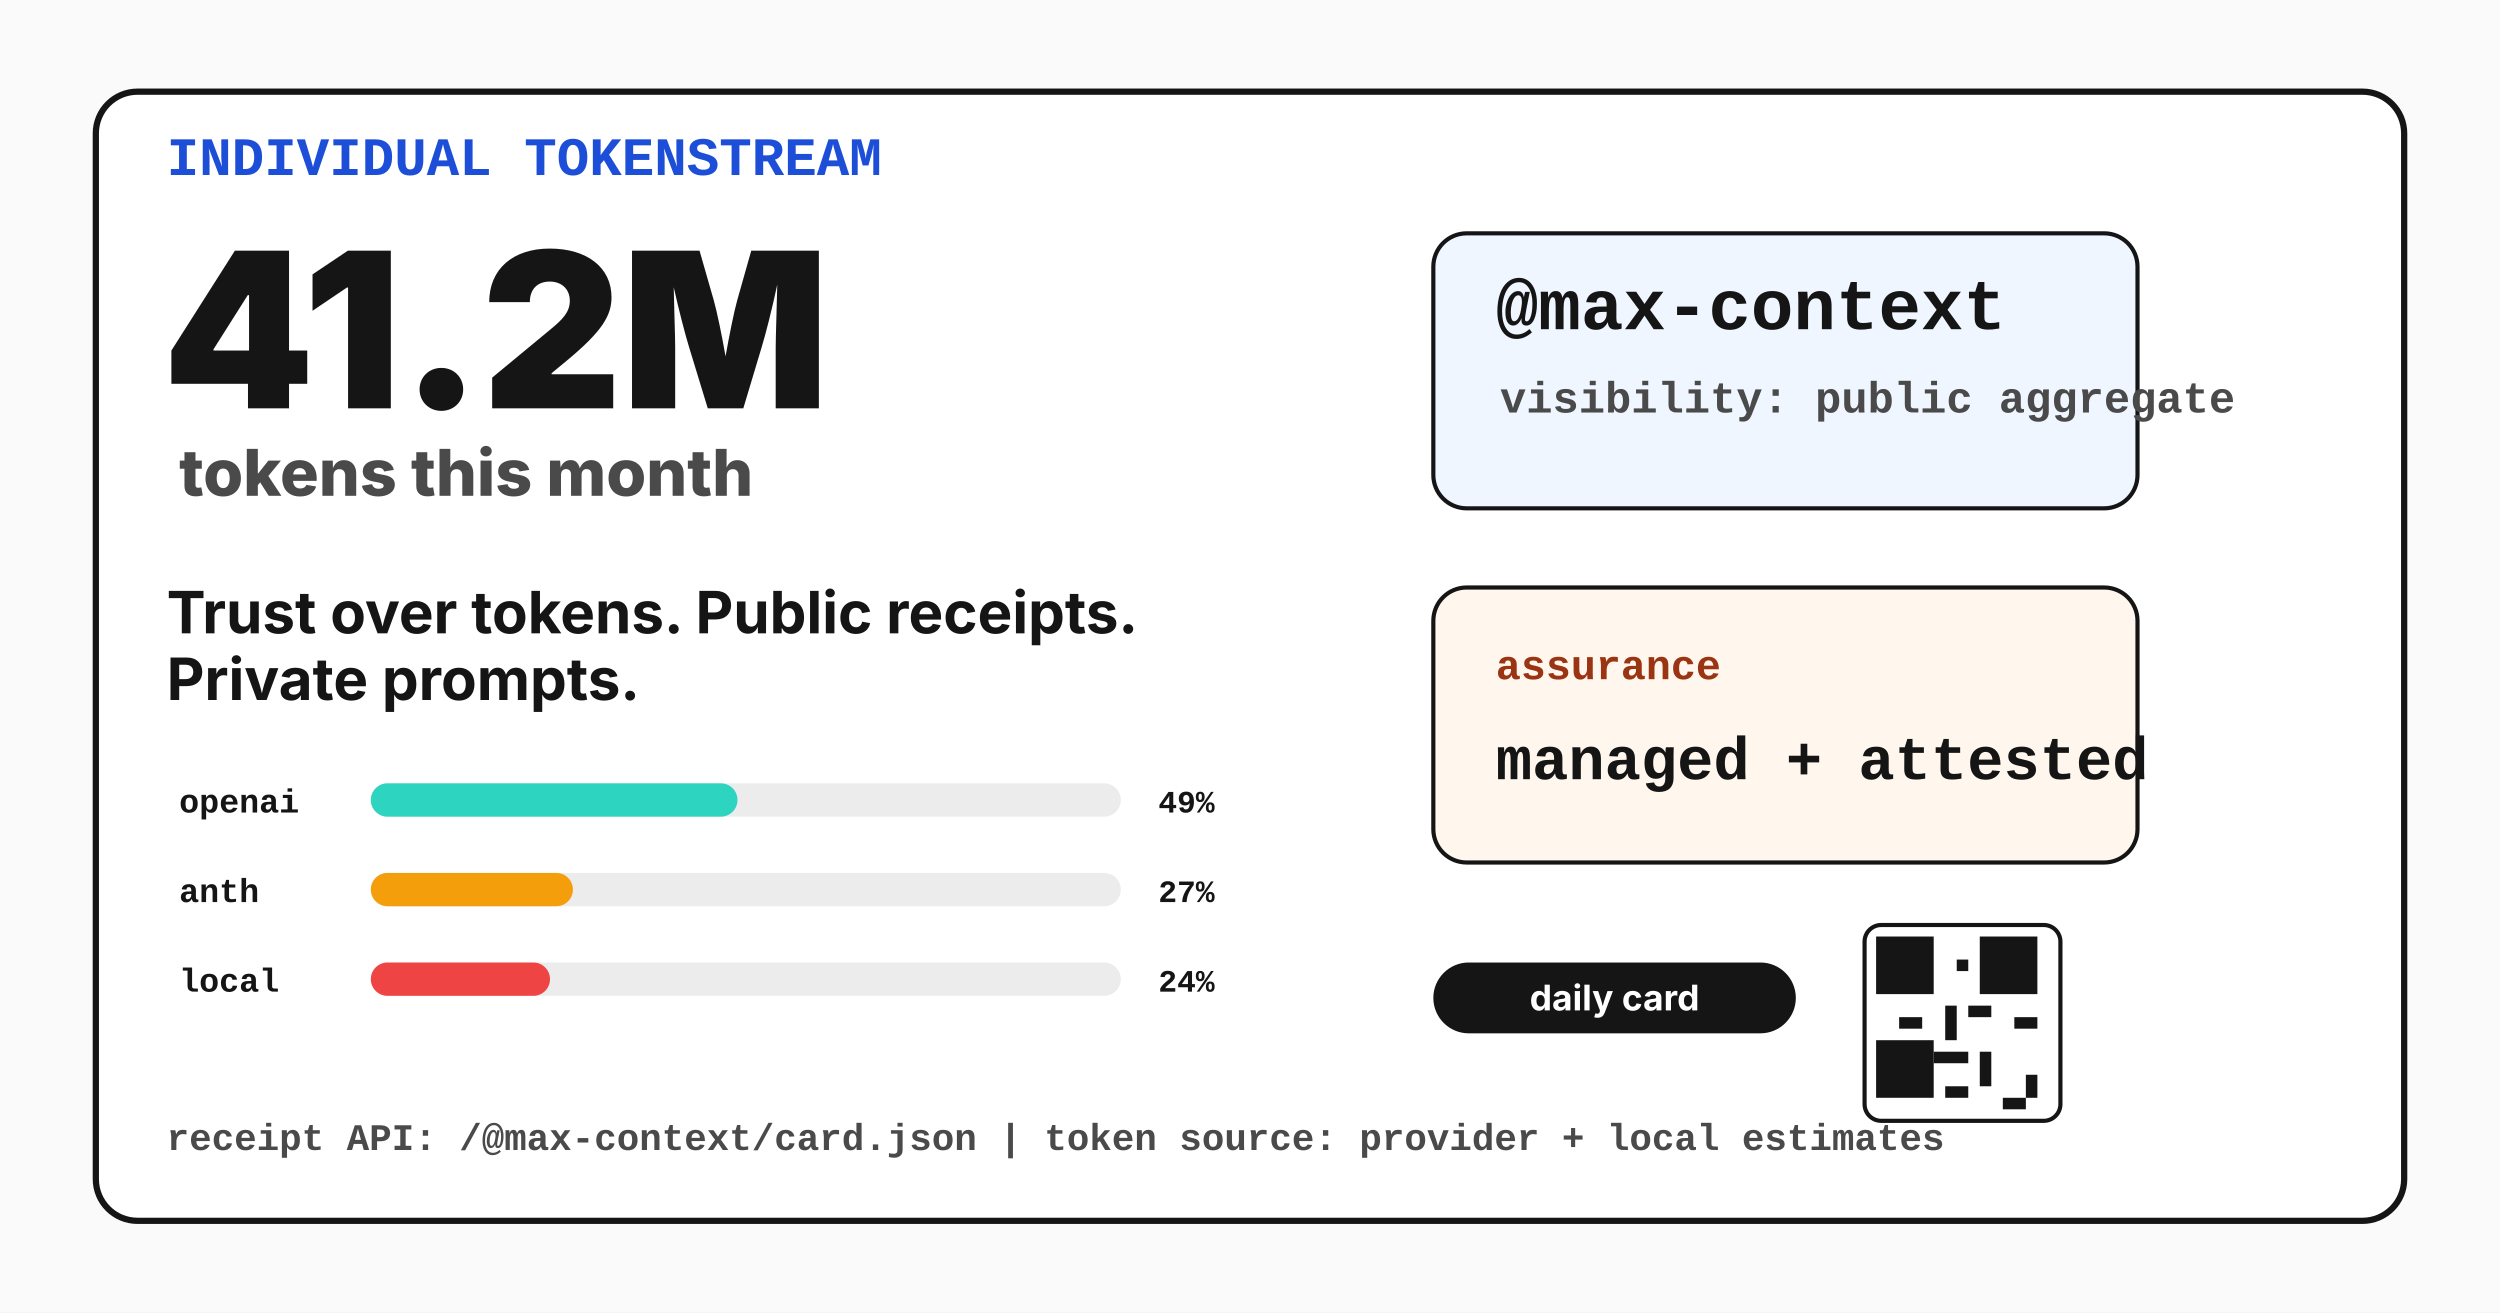
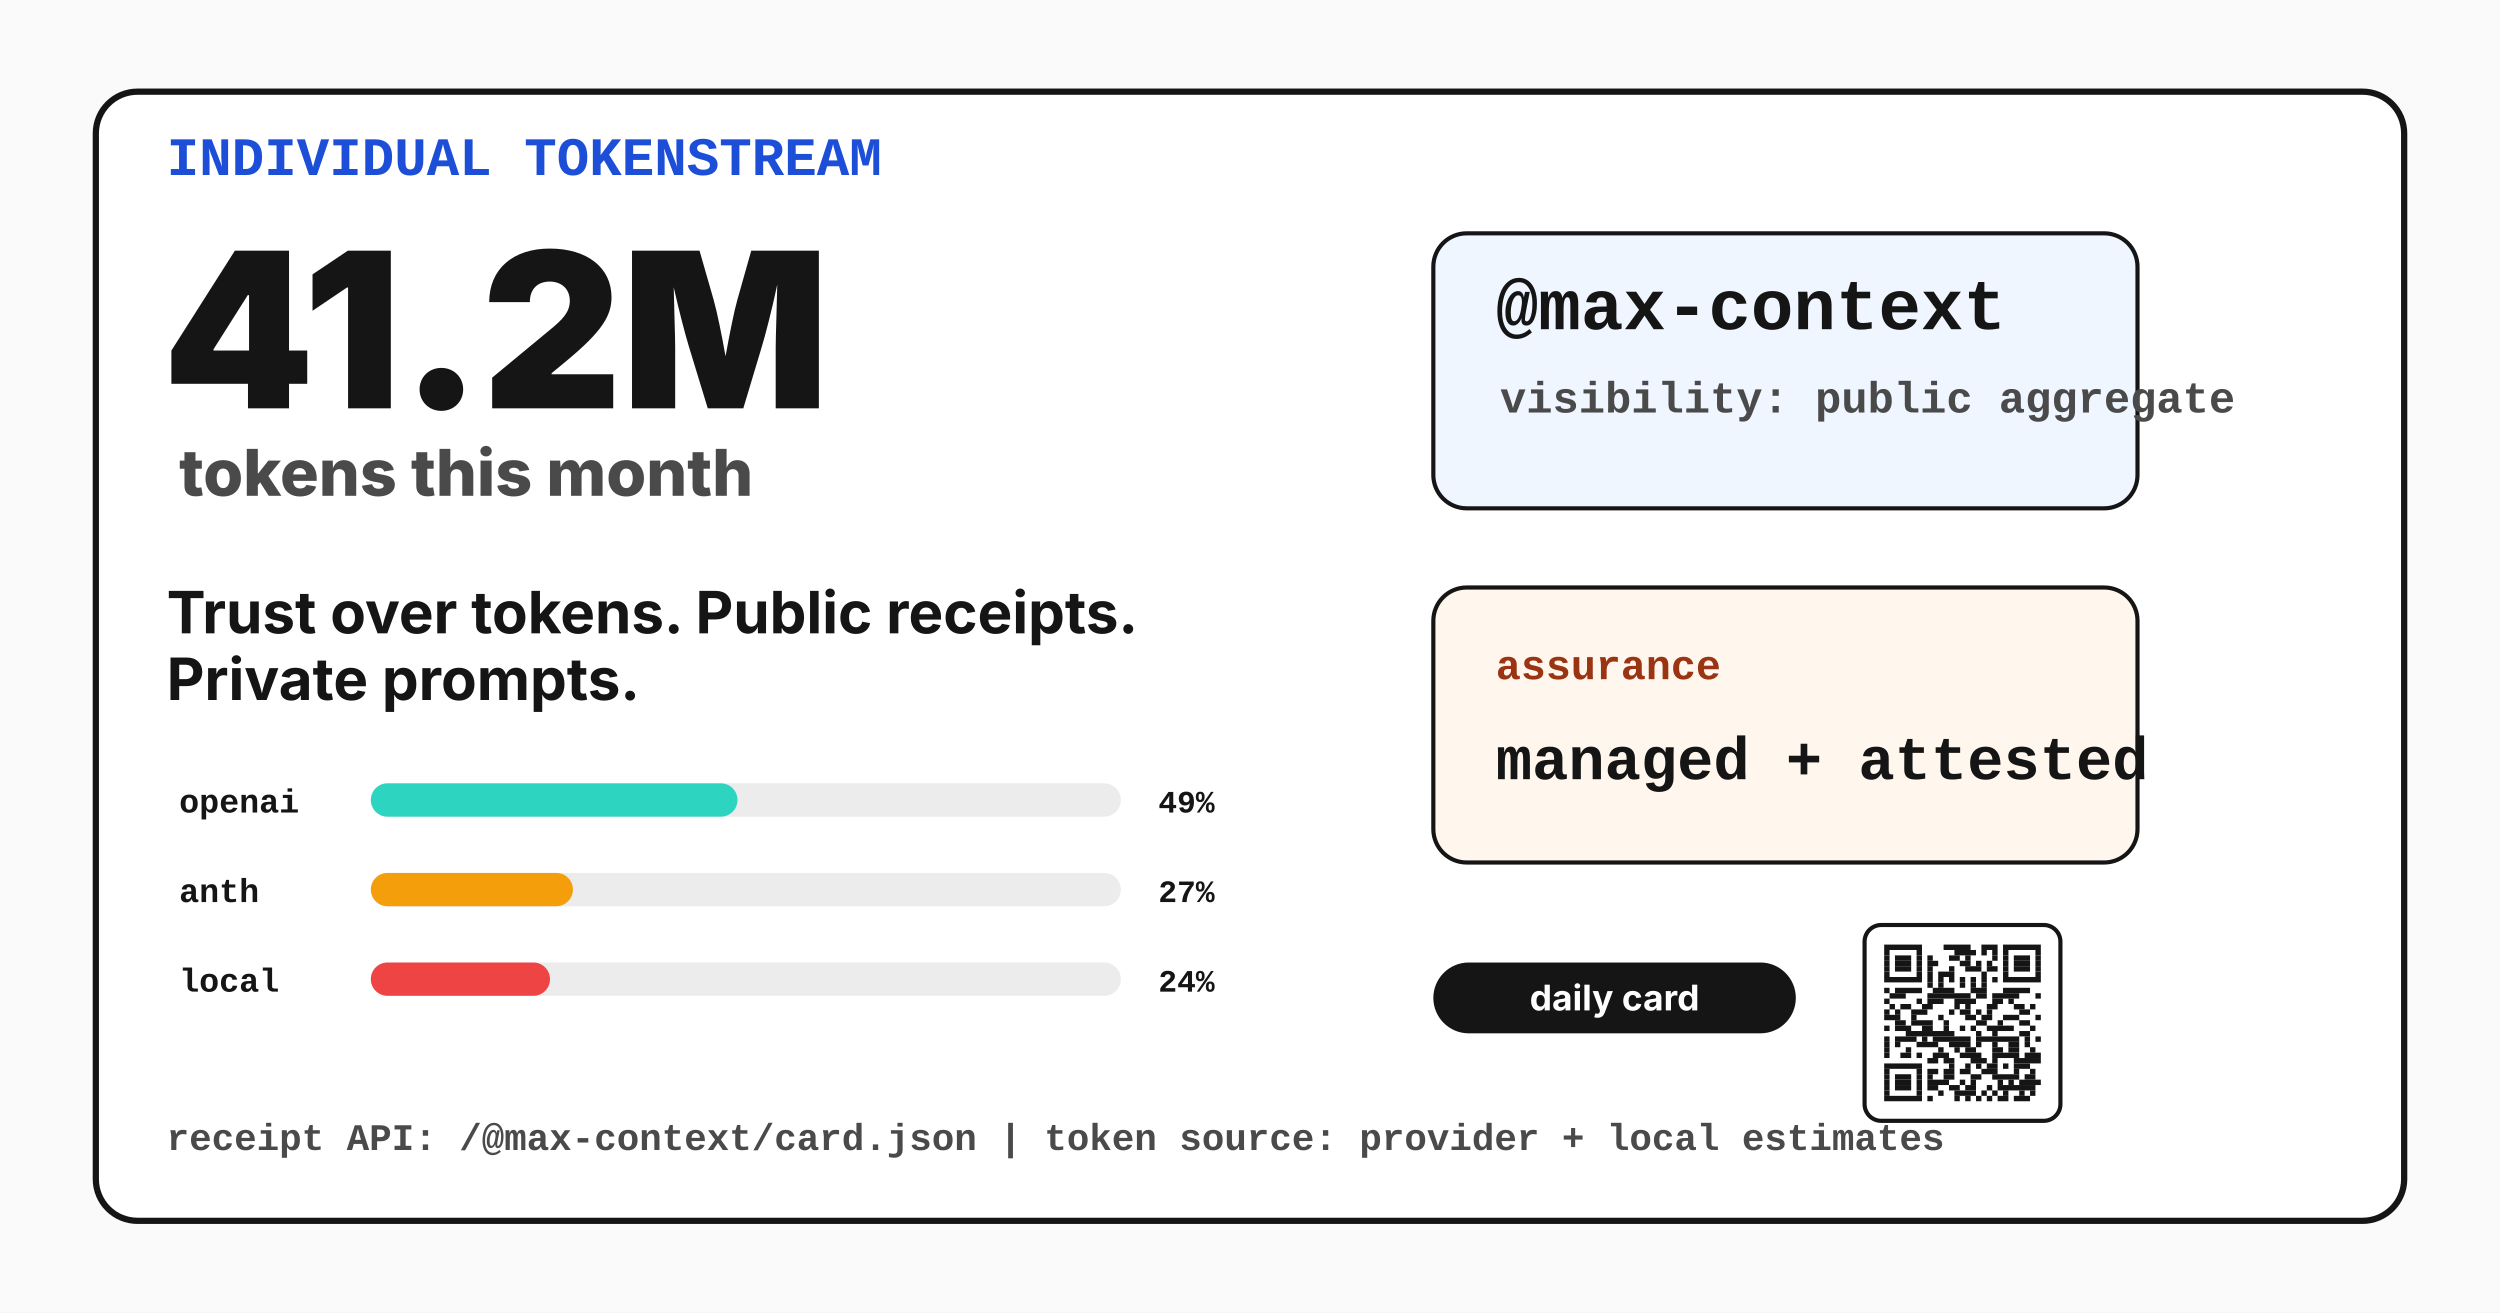
<svg xmlns="http://www.w3.org/2000/svg" width="1200" height="630" viewBox="0 0 1200 630" role="img" aria-labelledby="title desc">
  <defs />
  <rect x="0" y="0" width="1200" height="630" rx="0" fill="#fafafa" stroke="none" stroke-width="1" opacity="1" />
  <rect x="46" y="44" width="1108" height="542" rx="20" fill="#ffffff" stroke="#151515" stroke-width="3" opacity="1" />
  <text x="80" y="84" fill="#1d4ed8" font-family="SFMono-Regular, ui-monospace, Consolas, Liberation Mono, monospace" font-size="26" font-weight="950" text-anchor="start">INDIVIDUAL TOKENSTREAM</text>
  <text x="78" y="196" fill="#151515" font-family="Inter, ui-sans-serif, system-ui, -apple-system, BlinkMacSystemFont, Segoe UI, sans-serif" font-size="104" font-weight="950" text-anchor="start">41.2M</text>
  <text x="86" y="238" fill="#4a4a4a" font-family="Inter, ui-sans-serif, system-ui, -apple-system, BlinkMacSystemFont, Segoe UI, sans-serif" font-size="31" font-weight="800" text-anchor="start">tokens this month</text>
  <text x="80" y="304" fill="#151515" font-family="Inter, ui-sans-serif, system-ui, -apple-system, BlinkMacSystemFont, Segoe UI, sans-serif" font-size="28" font-weight="750" text-anchor="start">Trust over tokens. Public receipts.</text>
  <text x="80" y="336" fill="#151515" font-family="Inter, ui-sans-serif, system-ui, -apple-system, BlinkMacSystemFont, Segoe UI, sans-serif" font-size="28" font-weight="750" text-anchor="start">Private prompts.</text>
  <g>
    <text x="86" y="390" fill="#151515" font-family="SFMono-Regular, ui-monospace, Consolas, Liberation Mono, monospace" font-size="16" font-weight="750" text-anchor="start">openai</text>
    <rect x="178" y="376" width="360" height="16" rx="8" fill="#ececec" stroke="none" stroke-width="1" opacity="1" />
    <rect x="178" y="376" width="176" height="16" rx="8" fill="#2dd4bf" stroke="none" stroke-width="1" opacity="1" />
    <text x="556" y="390" fill="#151515" font-family="SFMono-Regular, ui-monospace, Consolas, Liberation Mono, monospace" font-size="15" font-weight="700" text-anchor="start">49%</text>
    <text x="86" y="433" fill="#151515" font-family="SFMono-Regular, ui-monospace, Consolas, Liberation Mono, monospace" font-size="16" font-weight="750" text-anchor="start">anth</text>
    <rect x="178" y="419" width="360" height="16" rx="8" fill="#ececec" stroke="none" stroke-width="1" opacity="1" />
    <rect x="178" y="419" width="97" height="16" rx="8" fill="#f59e0b" stroke="none" stroke-width="1" opacity="1" />
    <text x="556" y="433" fill="#151515" font-family="SFMono-Regular, ui-monospace, Consolas, Liberation Mono, monospace" font-size="15" font-weight="700" text-anchor="start">27%</text>
    <text x="86" y="476" fill="#151515" font-family="SFMono-Regular, ui-monospace, Consolas, Liberation Mono, monospace" font-size="16" font-weight="750" text-anchor="start">local</text>
    <rect x="178" y="462" width="360" height="16" rx="8" fill="#ececec" stroke="none" stroke-width="1" opacity="1" />
    <rect x="178" y="462" width="86" height="16" rx="8" fill="#ef4444" stroke="none" stroke-width="1" opacity="1" />
    <text x="556" y="476" fill="#151515" font-family="SFMono-Regular, ui-monospace, Consolas, Liberation Mono, monospace" font-size="15" font-weight="700" text-anchor="start">24%</text>
  </g>
  <rect x="688" y="112" width="338" height="132" rx="16" fill="#eff6ff" stroke="#151515" stroke-width="2" opacity="1" />
  <text x="718" y="158" fill="#151515" font-family="SFMono-Regular, ui-monospace, Consolas, Liberation Mono, monospace" font-size="34" font-weight="950" text-anchor="start">@max-context</text>
  <text x="720" y="198" fill="#4a4a4a" font-family="SFMono-Regular, ui-monospace, Consolas, Liberation Mono, monospace" font-size="21" font-weight="750" text-anchor="start">visibility: public aggregate</text>
  <rect x="688" y="282" width="338" height="132" rx="16" fill="#fff7ed" stroke="#151515" stroke-width="2" opacity="1" />
  <text x="718" y="326" fill="#9a3412" font-family="SFMono-Regular, ui-monospace, Consolas, Liberation Mono, monospace" font-size="20" font-weight="850" text-anchor="start">assurance</text>
  <text x="718" y="374" fill="#151515" font-family="SFMono-Regular, ui-monospace, Consolas, Liberation Mono, monospace" font-size="29" font-weight="950" text-anchor="start">managed + attested</text>
  <g transform="translate(895 444)">
    <rect x="0" y="0" width="94" height="94" rx="8" fill="#fff" stroke="#151515" stroke-width="2" opacity="1" />
-     <rect x="5.529" y="5.529" width="27.647" height="27.647" rx="0" fill="#151515" stroke="none" stroke-width="1" opacity="1" />
-     <rect x="11.059" y="11.059" width="16.588" height="16.588" rx="0" fill="#151515" stroke="none" stroke-width="1" opacity="1" />
-     <rect x="55.294" y="5.529" width="27.647" height="27.647" rx="0" fill="#151515" stroke="none" stroke-width="1" opacity="1" />
-     <rect x="60.824" y="11.059" width="16.588" height="16.588" rx="0" fill="#151515" stroke="none" stroke-width="1" opacity="1" />
-     <rect x="5.529" y="55.294" width="27.647" height="27.647" rx="0" fill="#151515" stroke="none" stroke-width="1" opacity="1" />
-     <rect x="11.059" y="60.824" width="16.588" height="16.588" rx="0" fill="#151515" stroke="none" stroke-width="1" opacity="1" />
-     <rect x="38.706" y="38.706" width="5.529" height="16.588" rx="0" fill="#151515" stroke="none" stroke-width="1" opacity="1" />
-     <rect x="49.765" y="38.706" width="11.059" height="5.529" rx="0" fill="#151515" stroke="none" stroke-width="1" opacity="1" />
-     <rect x="33.176" y="60.824" width="16.588" height="5.529" rx="0" fill="#151515" stroke="none" stroke-width="1" opacity="1" />
-     <rect x="55.294" y="60.824" width="5.529" height="16.588" rx="0" fill="#151515" stroke="none" stroke-width="1" opacity="1" />
-     <rect x="71.882" y="44.235" width="11.059" height="5.529" rx="0" fill="#151515" stroke="none" stroke-width="1" opacity="1" />
-     <rect x="38.706" y="77.412" width="11.059" height="5.529" rx="0" fill="#151515" stroke="none" stroke-width="1" opacity="1" />
-     <rect x="77.412" y="71.882" width="5.529" height="11.059" rx="0" fill="#151515" stroke="none" stroke-width="1" opacity="1" />
-     <rect x="44.235" y="16.588" width="5.529" height="5.529" rx="0" fill="#151515" stroke="none" stroke-width="1" opacity="1" />
-     <rect x="16.588" y="44.235" width="11.059" height="5.529" rx="0" fill="#151515" stroke="none" stroke-width="1" opacity="1" />
-     <rect x="66.353" y="82.941" width="11.059" height="5.529" rx="0" fill="#151515" stroke="none" stroke-width="1" opacity="1" />
+     <rect x="9.4" y="9.4" width="18.152" height="2.593" fill="#151515" />
+     <rect x="37.924" y="9.4" width="12.966" height="2.593" fill="#151515" />
+     <rect x="56.076" y="9.4" width="7.779" height="2.593" fill="#151515" />
+     <rect x="66.448" y="9.4" width="18.152" height="2.593" fill="#151515" />
+     <rect x="9.4" y="11.993" width="2.593" height="2.593" fill="#151515" />
+     <rect x="24.959" y="11.993" width="2.593" height="2.593" fill="#151515" />
+     <rect x="43.11" y="11.993" width="10.372" height="2.593" fill="#151515" />
+     <rect x="56.076" y="11.993" width="2.593" height="2.593" fill="#151515" />
+     <rect x="61.262" y="11.993" width="2.593" height="2.593" fill="#151515" />
+     <rect x="66.448" y="11.993" width="2.593" height="2.593" fill="#151515" />
+     <rect x="82.007" y="11.993" width="2.593" height="2.593" fill="#151515" />
+     <rect x="9.4" y="14.586" width="2.593" height="2.593" fill="#151515" />
+     <rect x="14.586" y="14.586" width="7.779" height="2.593" fill="#151515" />
+     <rect x="24.959" y="14.586" width="2.593" height="2.593" fill="#151515" />
+     <rect x="30.145" y="14.586" width="2.593" height="2.593" fill="#151515" />
+     <rect x="40.517" y="14.586" width="5.186" height="2.593" fill="#151515" />
+     <rect x="48.297" y="14.586" width="2.593" height="2.593" fill="#151515" />
+     <rect x="61.262" y="14.586" width="2.593" height="2.593" fill="#151515" />
+     <rect x="66.448" y="14.586" width="2.593" height="2.593" fill="#151515" />
+     <rect x="71.634" y="14.586" width="7.779" height="2.593" fill="#151515" />
+     <rect x="82.007" y="14.586" width="2.593" height="2.593" fill="#151515" />
+     <rect x="9.4" y="17.179" width="2.593" height="2.593" fill="#151515" />
+     <rect x="14.586" y="17.179" width="7.779" height="2.593" fill="#151515" />
+     <rect x="24.959" y="17.179" width="2.593" height="2.593" fill="#151515" />
+     <rect x="30.145" y="17.179" width="5.186" height="2.593" fill="#151515" />
+     <rect x="45.703" y="17.179" width="5.186" height="2.593" fill="#151515" />
+     <rect x="53.483" y="17.179" width="2.593" height="2.593" fill="#151515" />
+     <rect x="58.669" y="17.179" width="2.593" height="2.593" fill="#151515" />
+     <rect x="66.448" y="17.179" width="2.593" height="2.593" fill="#151515" />
+     <rect x="71.634" y="17.179" width="7.779" height="2.593" fill="#151515" />
+     <rect x="82.007" y="17.179" width="2.593" height="2.593" fill="#151515" />
+     <rect x="9.4" y="19.772" width="2.593" height="2.593" fill="#151515" />
+     <rect x="14.586" y="19.772" width="7.779" height="2.593" fill="#151515" />
+     <rect x="24.959" y="19.772" width="2.593" height="2.593" fill="#151515" />
+     <rect x="30.145" y="19.772" width="2.593" height="2.593" fill="#151515" />
+     <rect x="40.517" y="19.772" width="2.593" height="2.593" fill="#151515" />
+     <rect x="48.297" y="19.772" width="7.779" height="2.593" fill="#151515" />
+     <rect x="58.669" y="19.772" width="5.186" height="2.593" fill="#151515" />
+     <rect x="66.448" y="19.772" width="2.593" height="2.593" fill="#151515" />
+     <rect x="71.634" y="19.772" width="7.779" height="2.593" fill="#151515" />
+     <rect x="82.007" y="19.772" width="2.593" height="2.593" fill="#151515" />
+     <rect x="9.4" y="22.366" width="2.593" height="2.593" fill="#151515" />
+     <rect x="24.959" y="22.366" width="2.593" height="2.593" fill="#151515" />
+     <rect x="30.145" y="22.366" width="2.593" height="2.593" fill="#151515" />
+     <rect x="35.331" y="22.366" width="7.779" height="2.593" fill="#151515" />
+     <rect x="56.076" y="22.366" width="2.593" height="2.593" fill="#151515" />
+     <rect x="66.448" y="22.366" width="2.593" height="2.593" fill="#151515" />
+     <rect x="82.007" y="22.366" width="2.593" height="2.593" fill="#151515" />
+     <rect x="9.4" y="24.959" width="18.152" height="2.593" fill="#151515" />
+     <rect x="30.145" y="24.959" width="2.593" height="2.593" fill="#151515" />
+     <rect x="35.331" y="24.959" width="2.593" height="2.593" fill="#151515" />
+     <rect x="40.517" y="24.959" width="2.593" height="2.593" fill="#151515" />
+     <rect x="45.703" y="24.959" width="2.593" height="2.593" fill="#151515" />
+     <rect x="50.89" y="24.959" width="2.593" height="2.593" fill="#151515" />
+     <rect x="56.076" y="24.959" width="2.593" height="2.593" fill="#151515" />
+     <rect x="61.262" y="24.959" width="2.593" height="2.593" fill="#151515" />
+     <rect x="66.448" y="24.959" width="18.152" height="2.593" fill="#151515" />
+     <rect x="30.145" y="27.552" width="2.593" height="2.593" fill="#151515" />
+     <rect x="35.331" y="27.552" width="2.593" height="2.593" fill="#151515" />
+     <rect x="45.703" y="27.552" width="2.593" height="2.593" fill="#151515" />
+     <rect x="50.89" y="27.552" width="2.593" height="2.593" fill="#151515" />
+     <rect x="56.076" y="27.552" width="2.593" height="2.593" fill="#151515" />
+     <rect x="9.4" y="30.145" width="2.593" height="2.593" fill="#151515" />
+     <rect x="14.586" y="30.145" width="12.966" height="2.593" fill="#151515" />
+     <rect x="32.738" y="30.145" width="10.372" height="2.593" fill="#151515" />
+     <rect x="50.89" y="30.145" width="7.779" height="2.593" fill="#151515" />
+     <rect x="66.448" y="30.145" width="12.966" height="2.593" fill="#151515" />
+     <rect x="11.993" y="32.738" width="7.779" height="2.593" fill="#151515" />
+     <rect x="30.145" y="32.738" width="20.745" height="2.593" fill="#151515" />
+     <rect x="53.483" y="32.738" width="5.186" height="2.593" fill="#151515" />
+     <rect x="61.262" y="32.738" width="12.966" height="2.593" fill="#151515" />
+     <rect x="82.007" y="32.738" width="2.593" height="2.593" fill="#151515" />
+     <rect x="9.4" y="35.331" width="2.593" height="2.593" fill="#151515" />
+     <rect x="24.959" y="35.331" width="2.593" height="2.593" fill="#151515" />
+     <rect x="30.145" y="35.331" width="7.779" height="2.593" fill="#151515" />
+     <rect x="43.11" y="35.331" width="10.372" height="2.593" fill="#151515" />
+     <rect x="61.262" y="35.331" width="5.186" height="2.593" fill="#151515" />
+     <rect x="69.041" y="35.331" width="2.593" height="2.593" fill="#151515" />
+     <rect x="11.993" y="37.924" width="2.593" height="2.593" fill="#151515" />
+     <rect x="17.179" y="37.924" width="5.186" height="2.593" fill="#151515" />
+     <rect x="27.552" y="37.924" width="5.186" height="2.593" fill="#151515" />
+     <rect x="43.11" y="37.924" width="2.593" height="2.593" fill="#151515" />
+     <rect x="48.297" y="37.924" width="2.593" height="2.593" fill="#151515" />
+     <rect x="58.669" y="37.924" width="5.186" height="2.593" fill="#151515" />
+     <rect x="71.634" y="37.924" width="5.186" height="2.593" fill="#151515" />
+     <rect x="79.414" y="37.924" width="2.593" height="2.593" fill="#151515" />
+     <rect x="9.4" y="40.517" width="2.593" height="2.593" fill="#151515" />
+     <rect x="14.586" y="40.517" width="2.593" height="2.593" fill="#151515" />
+     <rect x="22.366" y="40.517" width="7.779" height="2.593" fill="#151515" />
+     <rect x="40.517" y="40.517" width="2.593" height="2.593" fill="#151515" />
+     <rect x="45.703" y="40.517" width="5.186" height="2.593" fill="#151515" />
+     <rect x="53.483" y="40.517" width="2.593" height="2.593" fill="#151515" />
+     <rect x="58.669" y="40.517" width="2.593" height="2.593" fill="#151515" />
+     <rect x="74.228" y="40.517" width="5.186" height="2.593" fill="#151515" />
+     <rect x="9.4" y="43.11" width="7.779" height="2.593" fill="#151515" />
+     <rect x="22.366" y="43.11" width="2.593" height="2.593" fill="#151515" />
+     <rect x="35.331" y="43.11" width="2.593" height="2.593" fill="#151515" />
+     <rect x="48.297" y="43.11" width="5.186" height="2.593" fill="#151515" />
+     <rect x="56.076" y="43.11" width="5.186" height="2.593" fill="#151515" />
+     <rect x="66.448" y="43.11" width="7.779" height="2.593" fill="#151515" />
+     <rect x="82.007" y="43.11" width="2.593" height="2.593" fill="#151515" />
+     <rect x="14.586" y="45.703" width="5.186" height="2.593" fill="#151515" />
+     <rect x="22.366" y="45.703" width="10.372" height="2.593" fill="#151515" />
+     <rect x="37.924" y="45.703" width="2.593" height="2.593" fill="#151515" />
+     <rect x="53.483" y="45.703" width="5.186" height="2.593" fill="#151515" />
+     <rect x="63.855" y="45.703" width="2.593" height="2.593" fill="#151515" />
+     <rect x="74.228" y="45.703" width="5.186" height="2.593" fill="#151515" />
+     <rect x="9.4" y="48.297" width="2.593" height="2.593" fill="#151515" />
+     <rect x="14.586" y="48.297" width="7.779" height="2.593" fill="#151515" />
+     <rect x="27.552" y="48.297" width="5.186" height="2.593" fill="#151515" />
+     <rect x="37.924" y="48.297" width="2.593" height="2.593" fill="#151515" />
+     <rect x="45.703" y="48.297" width="2.593" height="2.593" fill="#151515" />
+     <rect x="50.89" y="48.297" width="2.593" height="2.593" fill="#151515" />
+     <rect x="58.669" y="48.297" width="12.966" height="2.593" fill="#151515" />
+     <rect x="79.414" y="48.297" width="2.593" height="2.593" fill="#151515" />
+     <rect x="19.772" y="50.89" width="23.338" height="2.593" fill="#151515" />
+     <rect x="53.483" y="50.89" width="2.593" height="2.593" fill="#151515" />
+     <rect x="61.262" y="50.89" width="2.593" height="2.593" fill="#151515" />
+     <rect x="74.228" y="50.89" width="5.186" height="2.593" fill="#151515" />
+     <rect x="9.4" y="53.483" width="2.593" height="2.593" fill="#151515" />
+     <rect x="14.586" y="53.483" width="10.372" height="2.593" fill="#151515" />
+     <rect x="27.552" y="53.483" width="2.593" height="2.593" fill="#151515" />
+     <rect x="32.738" y="53.483" width="18.152" height="2.593" fill="#151515" />
+     <rect x="53.483" y="53.483" width="20.745" height="2.593" fill="#151515" />
+     <rect x="76.821" y="53.483" width="2.593" height="2.593" fill="#151515" />
+     <rect x="82.007" y="53.483" width="2.593" height="2.593" fill="#151515" />
+     <rect x="9.4" y="56.076" width="2.593" height="2.593" fill="#151515" />
+     <rect x="14.586" y="56.076" width="2.593" height="2.593" fill="#151515" />
+     <rect x="24.959" y="56.076" width="10.372" height="2.593" fill="#151515" />
+     <rect x="40.517" y="56.076" width="10.372" height="2.593" fill="#151515" />
+     <rect x="53.483" y="56.076" width="2.593" height="2.593" fill="#151515" />
+     <rect x="61.262" y="56.076" width="2.593" height="2.593" fill="#151515" />
+     <rect x="69.041" y="56.076" width="5.186" height="2.593" fill="#151515" />
+     <rect x="76.821" y="56.076" width="2.593" height="2.593" fill="#151515" />
+     <rect x="9.4" y="58.669" width="2.593" height="2.593" fill="#151515" />
+     <rect x="19.772" y="58.669" width="2.593" height="2.593" fill="#151515" />
+     <rect x="35.331" y="58.669" width="2.593" height="2.593" fill="#151515" />
+     <rect x="43.11" y="58.669" width="2.593" height="2.593" fill="#151515" />
+     <rect x="48.297" y="58.669" width="5.186" height="2.593" fill="#151515" />
+     <rect x="61.262" y="58.669" width="5.186" height="2.593" fill="#151515" />
+     <rect x="69.041" y="58.669" width="5.186" height="2.593" fill="#151515" />
+     <rect x="79.414" y="58.669" width="2.593" height="2.593" fill="#151515" />
+     <rect x="9.4" y="61.262" width="2.593" height="2.593" fill="#151515" />
+     <rect x="17.179" y="61.262" width="5.186" height="2.593" fill="#151515" />
+     <rect x="24.959" y="61.262" width="2.593" height="2.593" fill="#151515" />
+     <rect x="32.738" y="61.262" width="7.779" height="2.593" fill="#151515" />
+     <rect x="45.703" y="61.262" width="10.372" height="2.593" fill="#151515" />
+     <rect x="61.262" y="61.262" width="12.966" height="2.593" fill="#151515" />
+     <rect x="76.821" y="61.262" width="7.779" height="2.593" fill="#151515" />
+     <rect x="30.145" y="63.855" width="5.186" height="2.593" fill="#151515" />
+     <rect x="37.924" y="63.855" width="5.186" height="2.593" fill="#151515" />
+     <rect x="50.89" y="63.855" width="7.779" height="2.593" fill="#151515" />
+     <rect x="61.262" y="63.855" width="2.593" height="2.593" fill="#151515" />
+     <rect x="71.634" y="63.855" width="12.966" height="2.593" fill="#151515" />
+     <rect x="9.4" y="66.448" width="18.152" height="2.593" fill="#151515" />
+     <rect x="40.517" y="66.448" width="2.593" height="2.593" fill="#151515" />
+     <rect x="48.297" y="66.448" width="2.593" height="2.593" fill="#151515" />
+     <rect x="53.483" y="66.448" width="2.593" height="2.593" fill="#151515" />
+     <rect x="58.669" y="66.448" width="5.186" height="2.593" fill="#151515" />
+     <rect x="66.448" y="66.448" width="2.593" height="2.593" fill="#151515" />
+     <rect x="71.634" y="66.448" width="7.779" height="2.593" fill="#151515" />
+     <rect x="9.4" y="69.041" width="2.593" height="2.593" fill="#151515" />
+     <rect x="24.959" y="69.041" width="2.593" height="2.593" fill="#151515" />
+     <rect x="30.145" y="69.041" width="5.186" height="2.593" fill="#151515" />
+     <rect x="37.924" y="69.041" width="5.186" height="2.593" fill="#151515" />
+     <rect x="45.703" y="69.041" width="5.186" height="2.593" fill="#151515" />
+     <rect x="56.076" y="69.041" width="7.779" height="2.593" fill="#151515" />
+     <rect x="71.634" y="69.041" width="2.593" height="2.593" fill="#151515" />
+     <rect x="79.414" y="69.041" width="2.593" height="2.593" fill="#151515" />
+     <rect x="9.4" y="71.634" width="2.593" height="2.593" fill="#151515" />
+     <rect x="14.586" y="71.634" width="7.779" height="2.593" fill="#151515" />
+     <rect x="24.959" y="71.634" width="2.593" height="2.593" fill="#151515" />
+     <rect x="30.145" y="71.634" width="2.593" height="2.593" fill="#151515" />
+     <rect x="37.924" y="71.634" width="5.186" height="2.593" fill="#151515" />
+     <rect x="50.89" y="71.634" width="5.186" height="2.593" fill="#151515" />
+     <rect x="61.262" y="71.634" width="12.966" height="2.593" fill="#151515" />
+     <rect x="76.821" y="71.634" width="5.186" height="2.593" fill="#151515" />
+     <rect x="9.4" y="74.228" width="2.593" height="2.593" fill="#151515" />
+     <rect x="14.586" y="74.228" width="7.779" height="2.593" fill="#151515" />
+     <rect x="24.959" y="74.228" width="2.593" height="2.593" fill="#151515" />
+     <rect x="30.145" y="74.228" width="10.372" height="2.593" fill="#151515" />
+     <rect x="45.703" y="74.228" width="2.593" height="2.593" fill="#151515" />
+     <rect x="50.89" y="74.228" width="2.593" height="2.593" fill="#151515" />
+     <rect x="63.855" y="74.228" width="2.593" height="2.593" fill="#151515" />
+     <rect x="69.041" y="74.228" width="2.593" height="2.593" fill="#151515" />
+     <rect x="74.228" y="74.228" width="10.372" height="2.593" fill="#151515" />
+     <rect x="9.4" y="76.821" width="2.593" height="2.593" fill="#151515" />
+     <rect x="14.586" y="76.821" width="7.779" height="2.593" fill="#151515" />
+     <rect x="24.959" y="76.821" width="2.593" height="2.593" fill="#151515" />
+     <rect x="30.145" y="76.821" width="5.186" height="2.593" fill="#151515" />
+     <rect x="40.517" y="76.821" width="5.186" height="2.593" fill="#151515" />
+     <rect x="48.297" y="76.821" width="5.186" height="2.593" fill="#151515" />
+     <rect x="58.669" y="76.821" width="2.593" height="2.593" fill="#151515" />
+     <rect x="63.855" y="76.821" width="18.152" height="2.593" fill="#151515" />
+     <rect x="9.4" y="79.414" width="2.593" height="2.593" fill="#151515" />
+     <rect x="24.959" y="79.414" width="2.593" height="2.593" fill="#151515" />
+     <rect x="35.331" y="79.414" width="2.593" height="2.593" fill="#151515" />
+     <rect x="43.11" y="79.414" width="10.372" height="2.593" fill="#151515" />
+     <rect x="56.076" y="79.414" width="2.593" height="2.593" fill="#151515" />
+     <rect x="61.262" y="79.414" width="2.593" height="2.593" fill="#151515" />
+     <rect x="66.448" y="79.414" width="2.593" height="2.593" fill="#151515" />
+     <rect x="74.228" y="79.414" width="2.593" height="2.593" fill="#151515" />
+     <rect x="79.414" y="79.414" width="2.593" height="2.593" fill="#151515" />
+     <rect x="9.4" y="82.007" width="18.152" height="2.593" fill="#151515" />
+     <rect x="30.145" y="82.007" width="2.593" height="2.593" fill="#151515" />
+     <rect x="43.11" y="82.007" width="2.593" height="2.593" fill="#151515" />
+     <rect x="48.297" y="82.007" width="2.593" height="2.593" fill="#151515" />
+     <rect x="53.483" y="82.007" width="2.593" height="2.593" fill="#151515" />
+     <rect x="58.669" y="82.007" width="2.593" height="2.593" fill="#151515" />
+     <rect x="63.855" y="82.007" width="5.186" height="2.593" fill="#151515" />
+     <rect x="71.634" y="82.007" width="7.779" height="2.593" fill="#151515" />
  </g>
  <g>
    <rect x="688" y="462" width="174" height="34" rx="17" fill="#151515" stroke="none" stroke-width="1" opacity="1" />
    <text x="775" y="485" fill="#fff" font-family="Inter, ui-sans-serif, system-ui, -apple-system, BlinkMacSystemFont, Segoe UI, sans-serif" font-size="17" font-weight="700" text-anchor="middle">daily card</text>
  </g>
  <text x="80" y="552" fill="#4a4a4a" font-family="SFMono-Regular, ui-monospace, Consolas, Liberation Mono, monospace" font-size="18" font-weight="750" text-anchor="start">receipt API: /@max-context/card.json | token source: provider + local estimates</text>
</svg>
